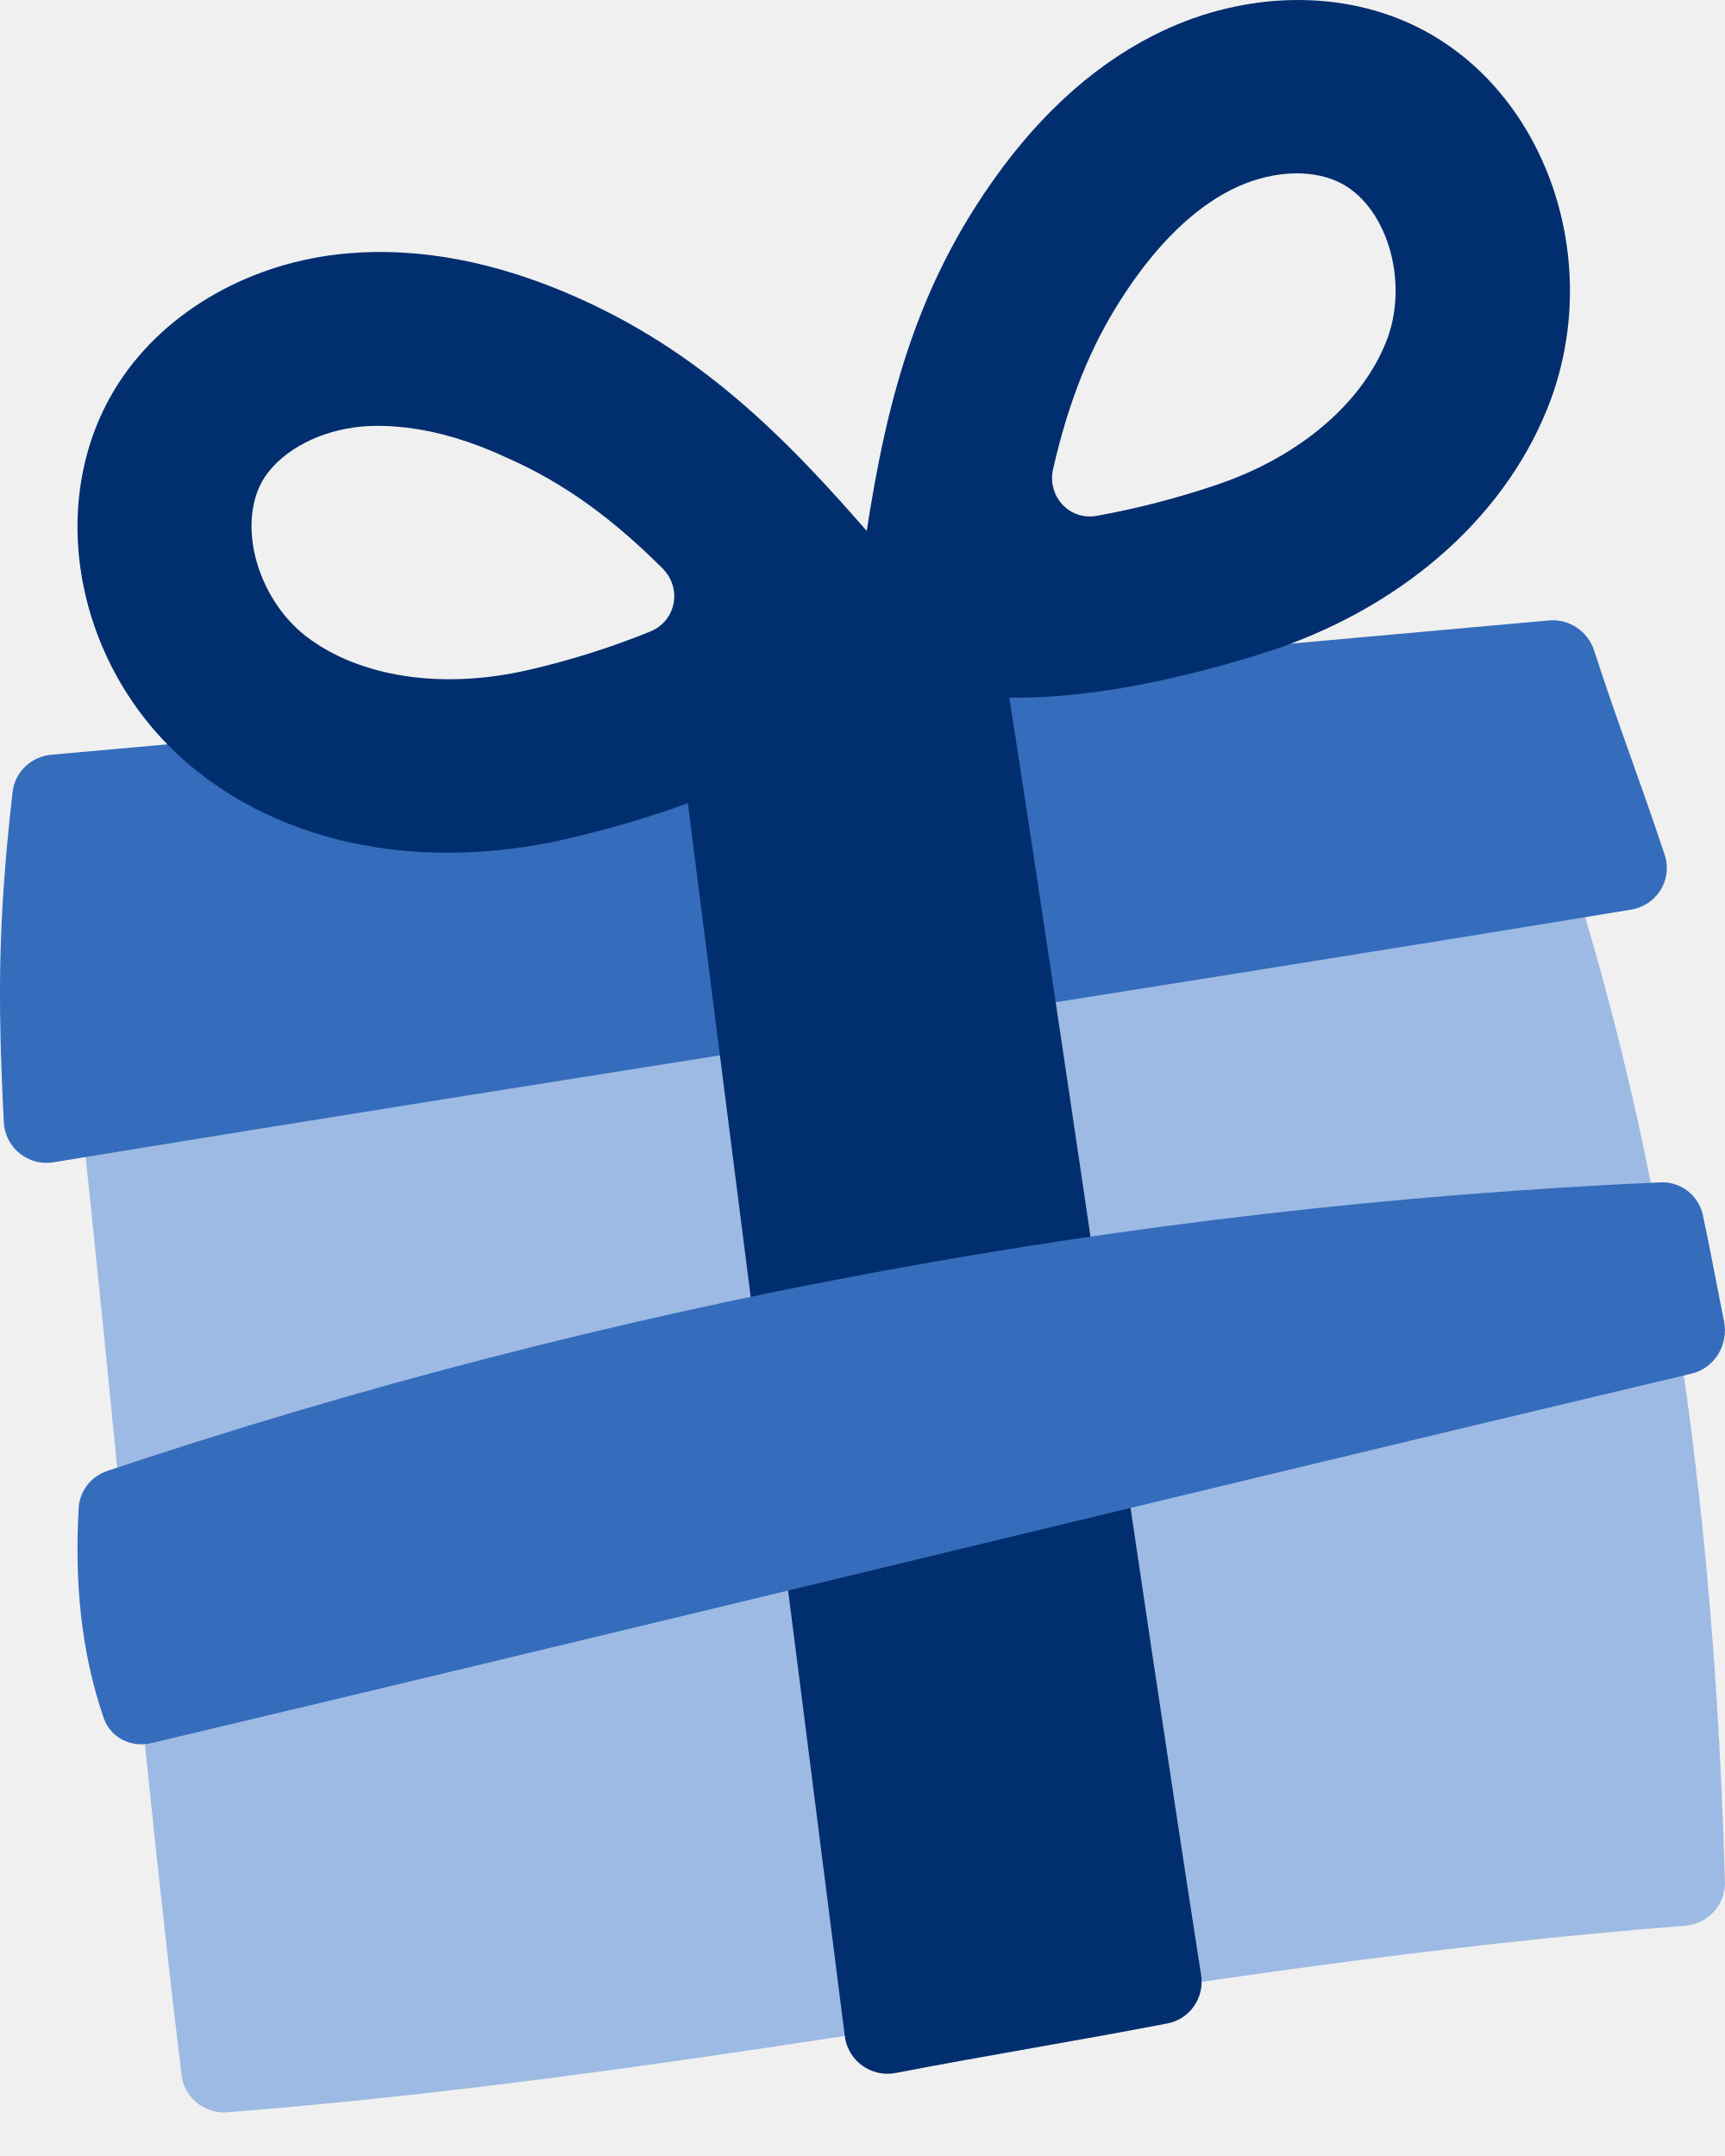
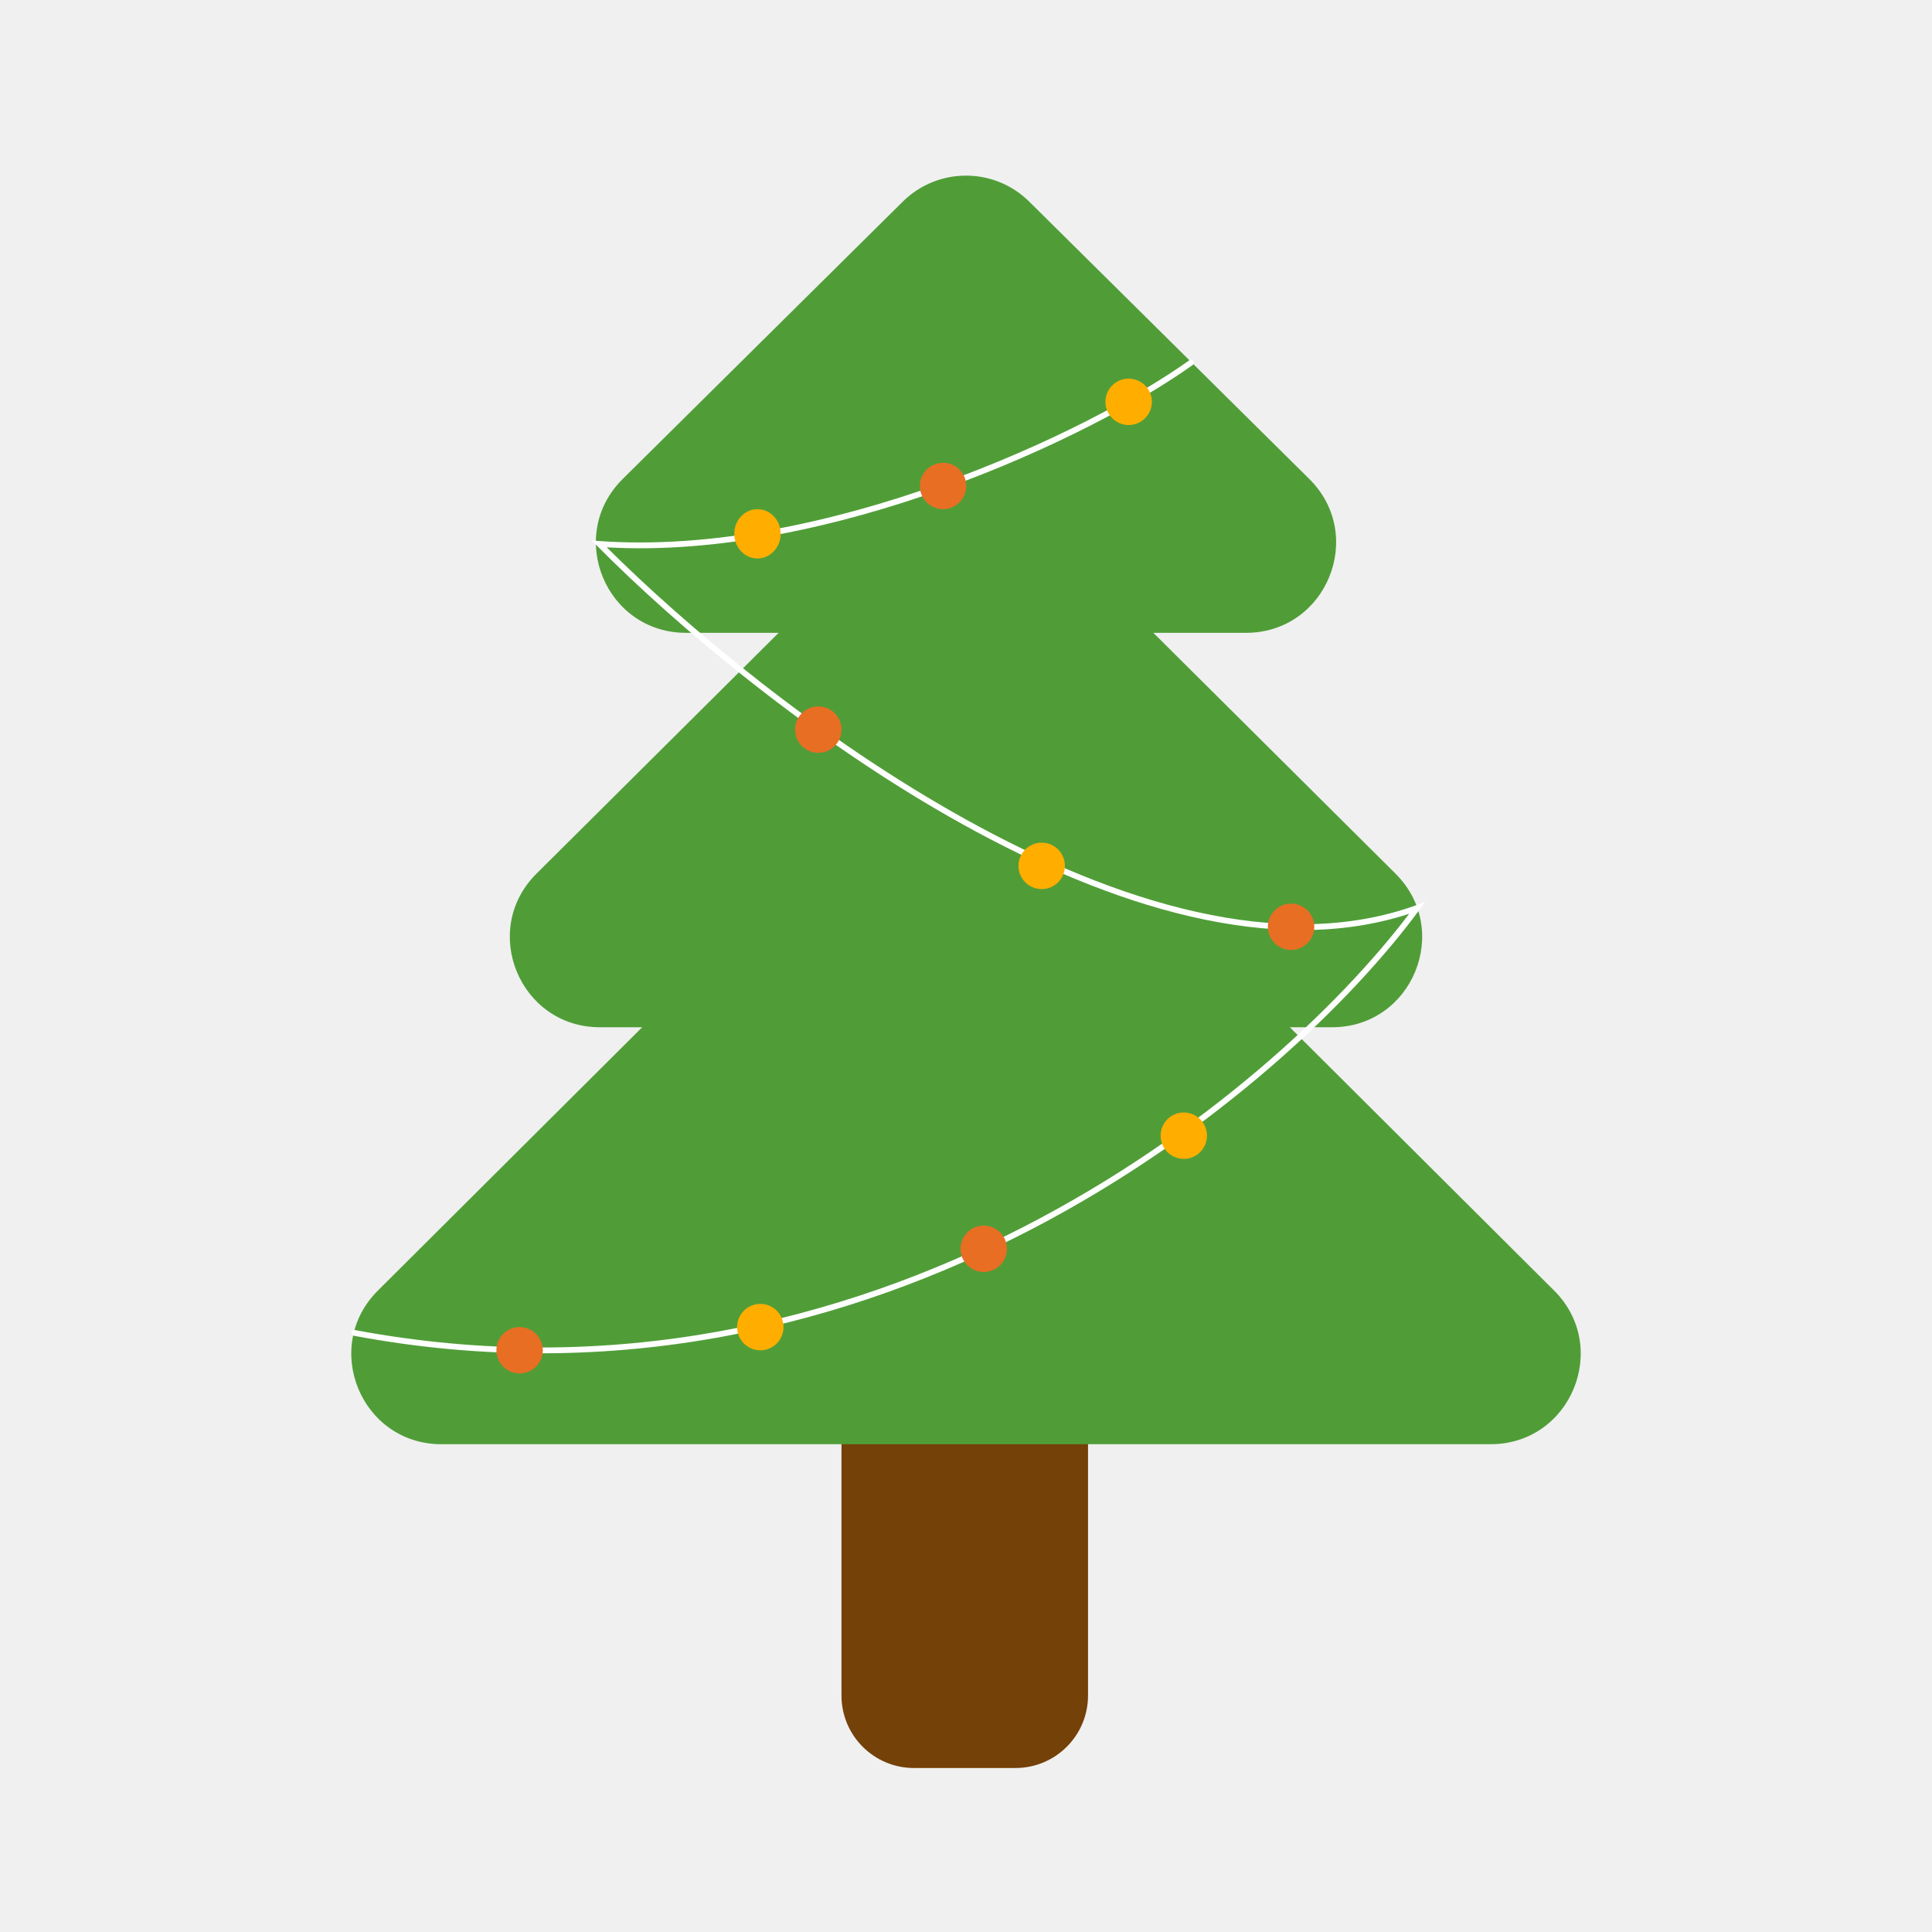
- <svg xmlns="http://www.w3.org/2000/svg" width="24" height="30" viewBox="0 0 24 30" fill="none">
-   <g id="Group 4486884">
-     <path id="Vector" d="M23.443 26.796C23.762 26.771 24.008 26.505 23.999 26.187C23.854 20.976 23.188 15.833 21.456 10.911C21.367 10.658 21.116 10.498 20.846 10.52C14.354 11.037 7.854 11.556 1.362 12.073C1.021 12.101 0.772 12.404 0.813 12.741C1.45 18.017 1.887 23.598 2.526 28.873C2.564 29.188 2.845 29.417 3.164 29.392C10.18 28.838 16.436 27.343 23.443 26.796Z" fill="#9CBAE3" />
-     <path id="Vector_2" d="M0.053 15.616C0.071 15.971 0.394 16.231 0.744 16.173C8.034 14.976 15.413 13.854 22.695 12.657C23.052 12.598 23.275 12.238 23.161 11.895C22.841 10.927 22.498 10.038 22.18 9.054C22.093 8.784 21.833 8.608 21.552 8.633C14.605 9.259 7.658 9.877 0.711 10.502C0.43 10.528 0.205 10.746 0.174 11.026C-0.026 12.805 -0.035 13.873 0.053 15.616Z" fill="#356DBC" />
-     <path id="Vector_3" d="M13.43 8.9C13.713 8.897 13.95 9.109 13.994 9.391C14.932 15.409 15.774 21.456 16.711 27.482C16.76 27.797 16.555 28.095 16.244 28.155C14.99 28.397 13.71 28.604 12.46 28.845C12.122 28.91 11.797 28.676 11.754 28.333C10.986 22.275 10.21 16.225 9.442 10.167C9.407 9.893 9.566 9.629 9.827 9.541C11.001 9.147 12.195 8.916 13.43 8.9Z" fill="#002E6E" />
-     <path id="Vector_4" d="M1.094 20.986C1.107 20.747 1.267 20.543 1.491 20.468C8.466 18.132 15.761 16.78 23.102 16.452C23.382 16.439 23.631 16.629 23.692 16.907C23.798 17.399 23.886 17.89 23.986 18.382C24.054 18.71 23.855 19.038 23.534 19.114C16.38 20.81 9.255 22.56 2.101 24.256C1.823 24.321 1.536 24.178 1.442 23.904C1.119 22.959 1.039 21.991 1.094 20.986Z" fill="#356DBC" />
-     <path id="Vector_5" d="M5.425 11.817C4.426 11.694 3.515 11.333 2.781 10.761C1.066 9.434 0.562 6.999 1.658 5.319C2.312 4.317 3.506 3.64 4.833 3.526C5.832 3.438 6.91 3.64 8.033 4.141C9.934 4.985 11.164 6.33 12.472 7.869L12.803 8.26C12.99 8.481 12.99 8.804 12.803 9.025L12.472 9.416C11.323 10.788 8.714 11.482 7.945 11.658C7.07 11.869 6.221 11.913 5.425 11.817ZM5.673 5.952C5.451 5.926 5.239 5.917 5.036 5.935C4.452 5.988 3.939 6.26 3.683 6.638C3.285 7.254 3.559 8.309 4.258 8.854C5.001 9.425 6.159 9.601 7.361 9.32C7.951 9.185 8.536 8.996 9.046 8.788C9.409 8.641 9.494 8.184 9.217 7.908C8.558 7.252 7.882 6.731 7.025 6.357C6.548 6.137 6.097 6.005 5.673 5.952Z" fill="#002E6E" />
-     <g id="Group">
-       <path id="Vector_6" d="M13.444 9.665C13.2 9.63 12.973 9.586 12.754 9.516L12.27 9.355C11.999 9.265 11.831 8.993 11.871 8.709L11.942 8.198C12.213 6.204 12.536 4.412 13.688 2.699C14.37 1.679 15.164 0.942 16.046 0.494C17.216 -0.104 18.569 -0.165 19.652 0.344C21.451 1.188 22.315 3.516 21.582 5.545C21.005 7.117 19.608 8.391 17.749 9.032C17.076 9.252 15.059 9.876 13.444 9.665ZM15.671 4.051C15.154 4.82 14.861 5.621 14.652 6.524C14.565 6.902 14.876 7.245 15.256 7.178C15.792 7.083 16.38 6.933 16.945 6.74C18.107 6.344 18.98 5.58 19.303 4.71C19.608 3.876 19.276 2.839 18.622 2.532C18.211 2.338 17.635 2.382 17.12 2.646C16.605 2.909 16.116 3.384 15.671 4.051Z" fill="#002E6E" />
-     </g>
-   </g>
+ <svg xmlns="http://www.w3.org/2000/svg" width="44" height="44" viewBox="0 0 44 44" fill="none">
+   <path d="M19.164 32.603C19.164 31.691 19.903 30.951 20.815 30.951H23.127C24.039 30.951 24.779 31.691 24.779 32.603V38.614C24.779 39.526 24.039 40.265 23.127 40.265H20.815C19.903 40.265 19.164 39.526 19.164 38.614V32.603Z" fill="#744108" />
+   <path fill-rule="evenodd" clip-rule="evenodd" d="M20.559 4.593C21.357 3.802 22.643 3.802 23.441 4.593L29.819 10.909C31.118 12.196 30.207 14.412 28.378 14.412H26.267L31.781 19.896C33.077 21.184 32.164 23.395 30.337 23.395H29.375L35.394 29.392C36.687 30.681 35.774 32.891 33.948 32.891H10.052C8.226 32.891 7.313 30.681 8.606 29.392L14.625 23.395H13.662C11.835 23.395 10.923 21.184 12.219 19.896L17.733 14.412H15.622C13.793 14.412 12.882 12.196 14.181 10.909L20.559 4.593Z" fill="#509D38" />
+   <path fill-rule="evenodd" clip-rule="evenodd" d="M27.177 8.221C27.198 8.251 27.191 8.292 27.162 8.313C26.011 9.137 23.918 10.265 21.471 11.14C19.08 11.995 16.345 12.611 13.818 12.465C15.611 14.252 18.647 16.806 21.999 18.663C25.432 20.566 29.177 21.728 32.253 20.616L32.457 20.542L32.329 20.717C29.271 24.878 20.032 32.672 8.054 30.42C8.018 30.413 7.994 30.379 8.001 30.343C8.008 30.307 8.042 30.283 8.078 30.29C19.824 32.499 28.929 24.988 32.094 20.81C29.001 21.822 25.3 20.644 21.935 18.779C18.492 16.87 15.382 14.232 13.601 12.434L13.477 12.309L13.652 12.322C16.203 12.506 18.989 11.887 21.427 11.015C23.864 10.144 25.945 9.022 27.085 8.206C27.114 8.184 27.155 8.191 27.177 8.221Z" fill="white" />
+   <path d="M26.233 9.151C26.233 9.443 25.996 9.68 25.704 9.68C25.412 9.68 25.176 9.443 25.176 9.151C25.176 8.86 25.412 8.623 25.704 8.623C25.996 8.623 26.233 8.86 26.233 9.151Z" fill="#FFAE00" />
+   <path d="M17.779 12.157C17.779 12.467 17.543 12.719 17.251 12.719C16.959 12.719 16.723 12.467 16.723 12.157C16.723 11.847 16.959 11.596 17.251 11.596C17.543 11.596 17.779 11.847 17.779 12.157Z" fill="#FFAE00" />
+   <path d="M22.006 11.068C22.006 11.359 21.77 11.596 21.478 11.596C21.186 11.596 20.949 11.359 20.949 11.068C20.949 10.776 21.186 10.539 21.478 10.539C21.77 10.539 22.006 10.776 22.006 11.068Z" fill="#E76E23" />
+   <path d="M19.164 16.616C19.164 16.908 18.928 17.145 18.636 17.145C18.344 17.145 18.107 16.908 18.107 16.616C18.107 16.325 18.344 16.088 18.636 16.088C18.928 16.088 19.164 16.325 19.164 16.616Z" fill="#E76E23" />
+   <path d="M29.932 21.107C29.932 21.398 29.695 21.635 29.403 21.635C29.112 21.635 28.875 21.398 28.875 21.107C28.875 20.815 29.112 20.578 29.403 20.578C29.695 20.578 29.932 20.815 29.932 21.107Z" fill="#E76E23" />
+   <path d="M22.932 28.441C22.932 28.732 22.695 28.969 22.403 28.969C22.112 28.969 21.875 28.732 21.875 28.441C21.875 28.149 22.112 27.912 22.403 27.912C22.695 27.912 22.932 28.149 22.932 28.441Z" fill="#E76E23" />
+   <path d="M24.252 19.72C24.252 20.012 24.016 20.248 23.724 20.248C23.432 20.248 23.195 20.012 23.195 19.72C23.195 19.428 23.432 19.191 23.724 19.191C24.016 19.191 24.252 19.428 24.252 19.72Z" fill="#FFAE00" />
+   <path d="M27.488 25.864C27.488 26.156 27.252 26.393 26.96 26.393C26.668 26.393 26.432 26.156 26.432 25.864C26.432 25.573 26.668 25.336 26.96 25.336C27.252 25.336 27.488 25.573 27.488 25.864Z" fill="#FFAE00" />
+   <path d="M17.844 30.224C17.844 30.516 17.607 30.752 17.316 30.752C17.024 30.752 16.787 30.516 16.787 30.224C16.787 29.932 17.024 29.695 17.316 29.695C17.607 29.695 17.844 29.932 17.844 30.224Z" fill="#FFAE00" />
+   <path d="M12.362 30.751C12.362 31.043 12.125 31.279 11.833 31.279C11.541 31.279 11.305 31.043 11.305 30.751C11.305 30.459 11.541 30.223 11.833 30.223C12.125 30.223 12.362 30.459 12.362 30.751Z" fill="#E76E23" />
</svg>
